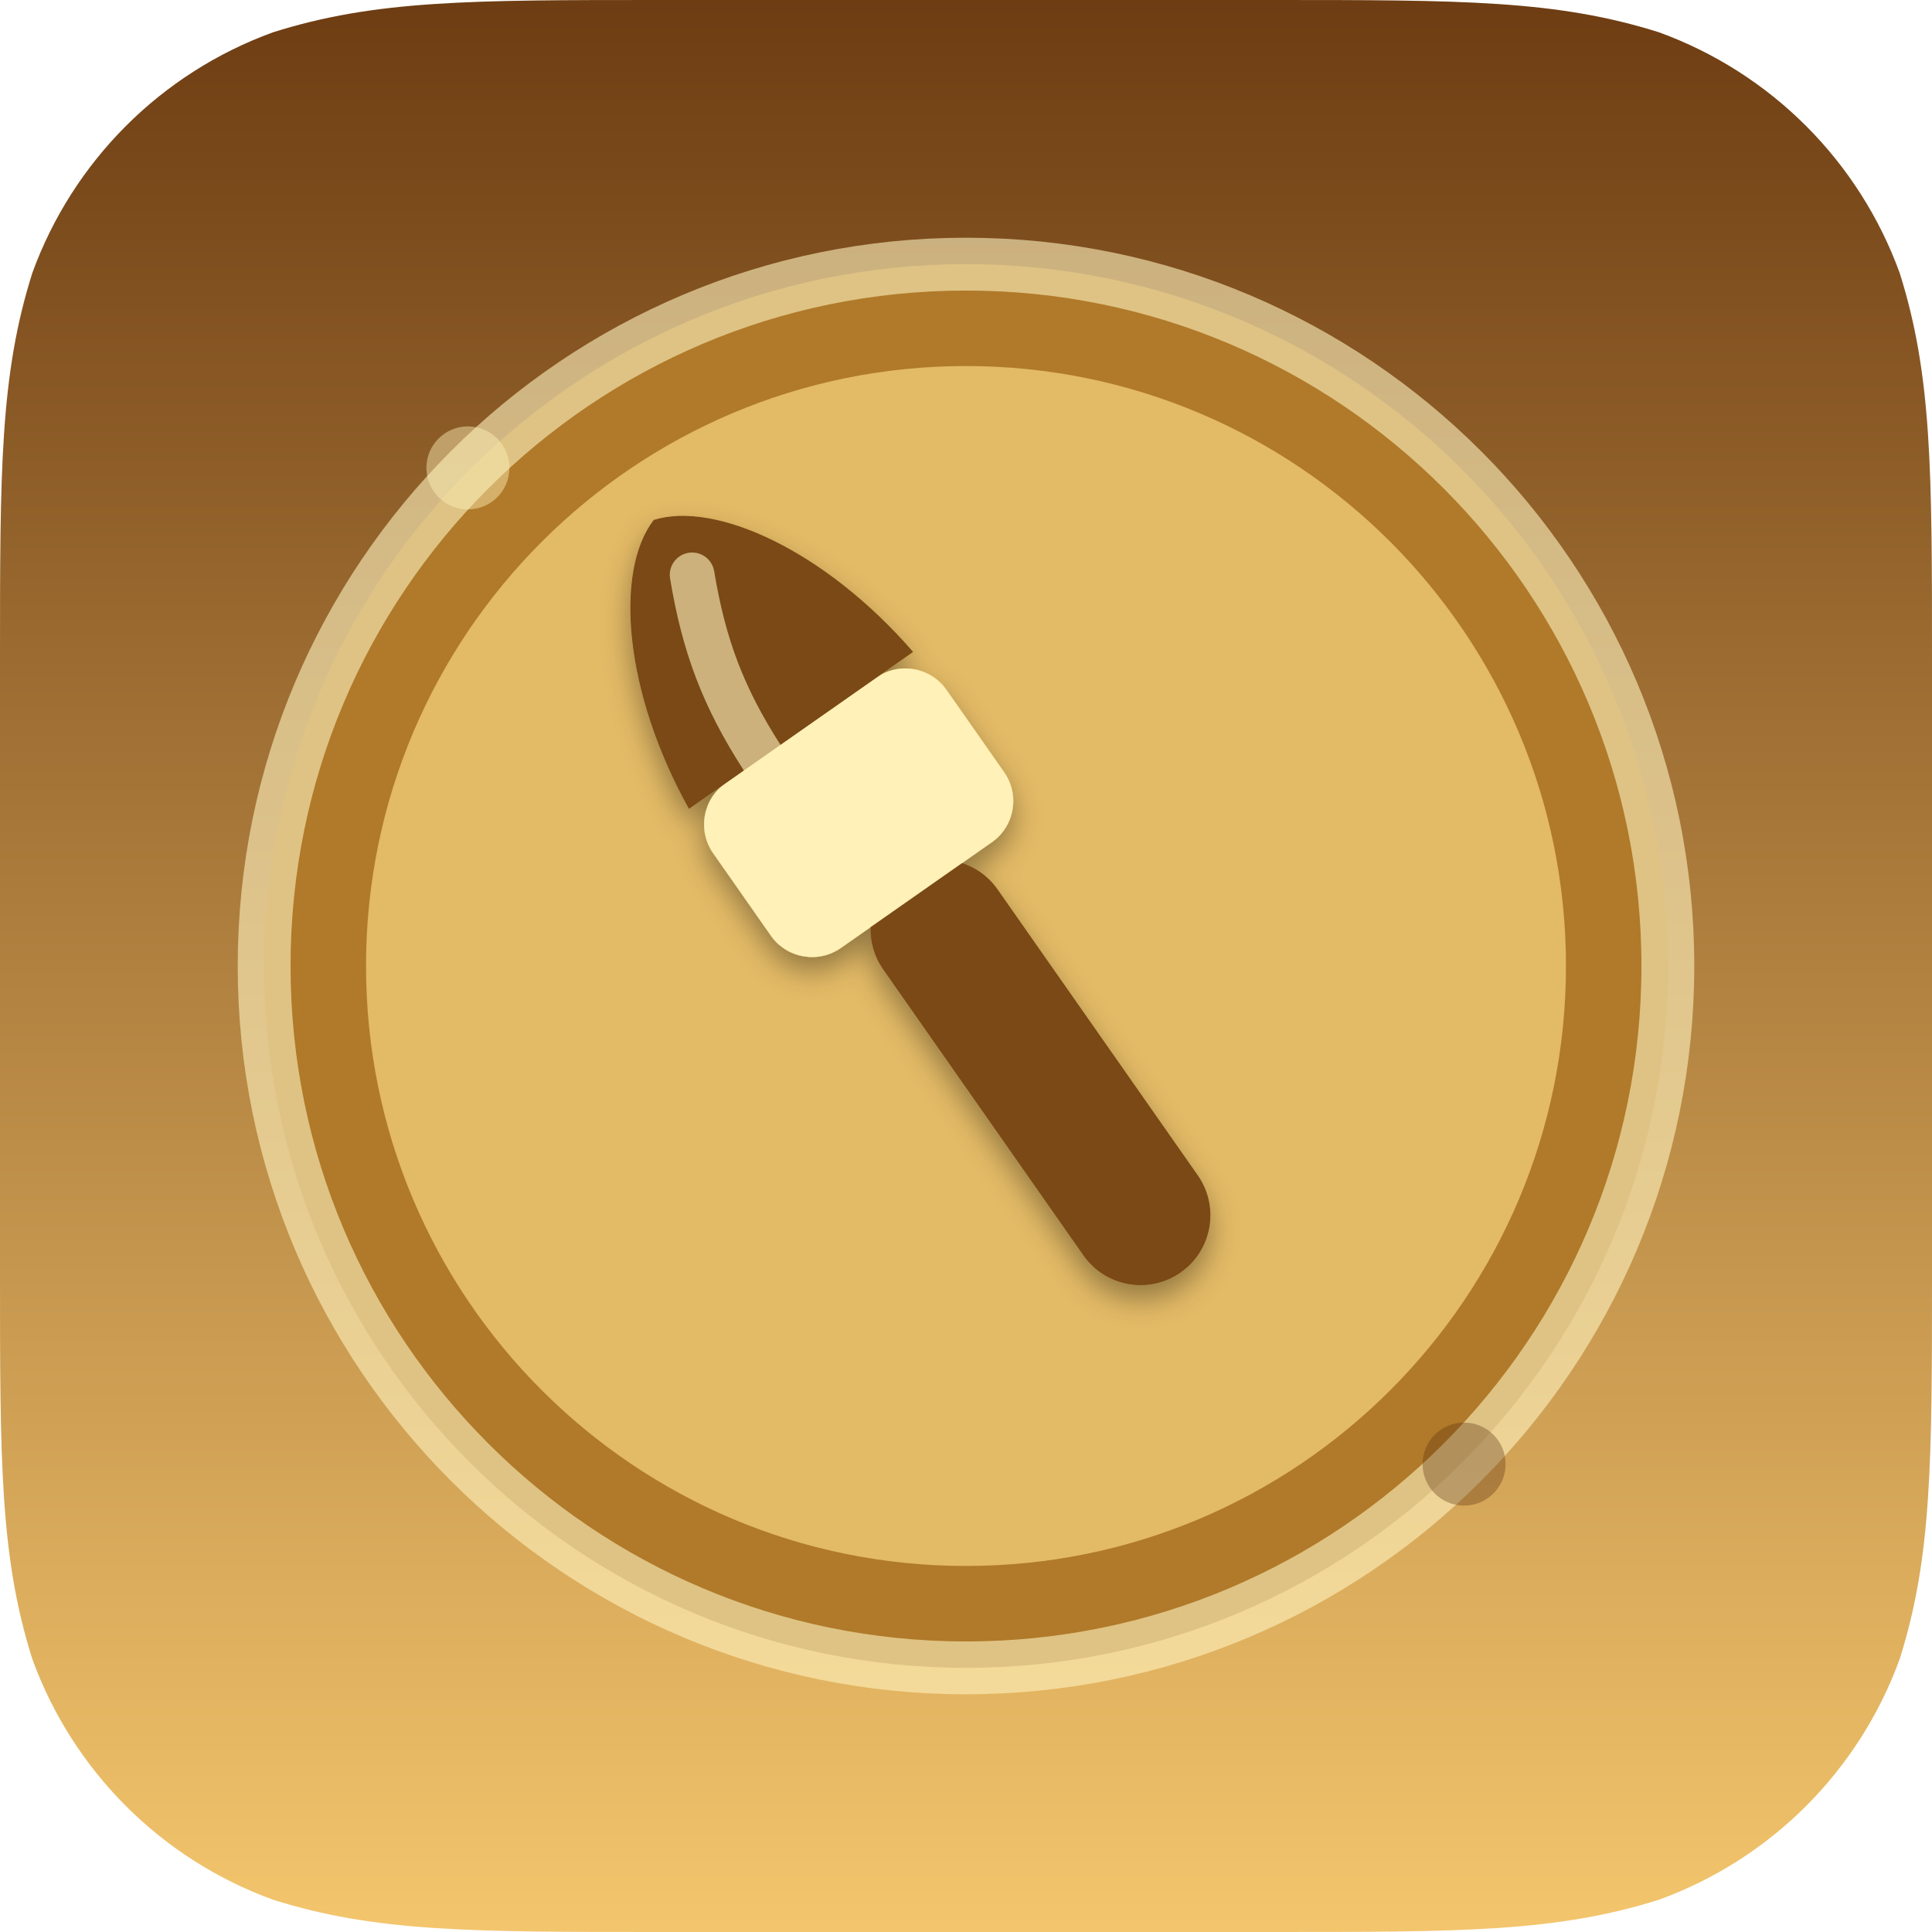
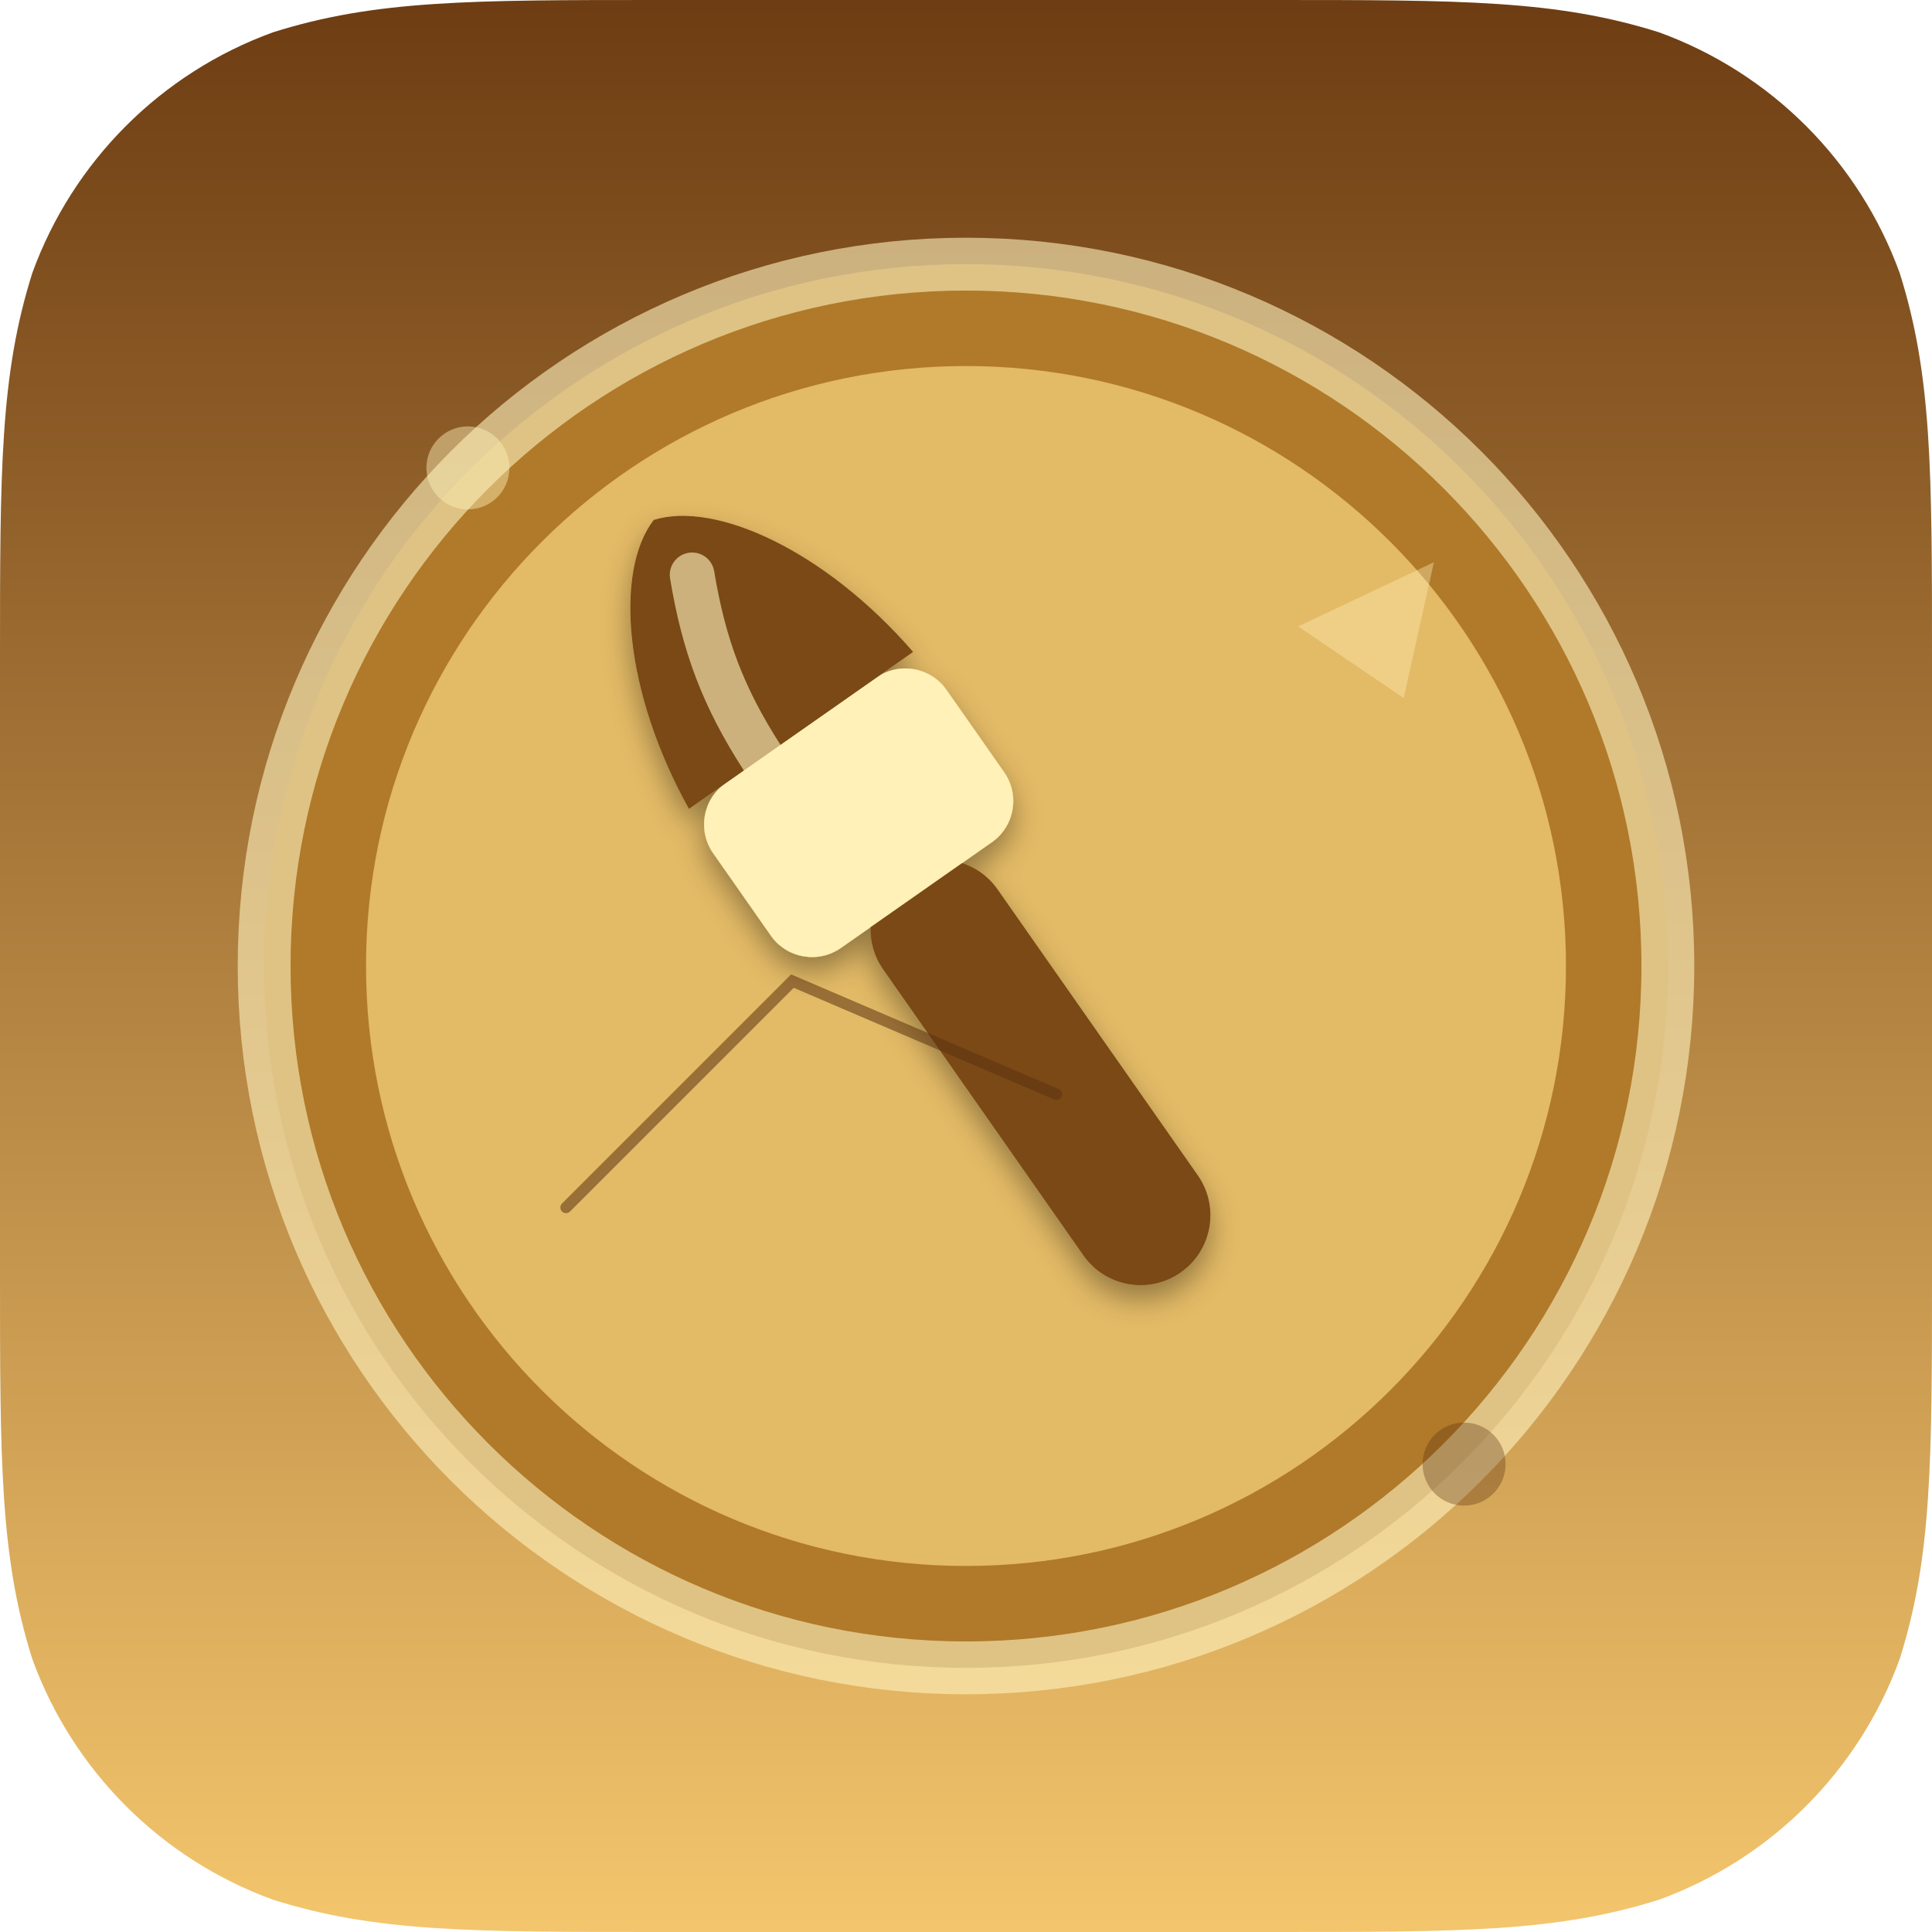
<svg xmlns="http://www.w3.org/2000/svg" viewBox="0 0 1024 1024" width="1024" height="1024" role="img" aria-label="Arcade Tokens Appearance">
  <defs>
    <clipPath id="sq">
      <path d="M 350.06 0 L 673.94 0 C 774.74 0 825.13 0 879.39 17.15 L 879.39 17.15 C 938.62 38.71 985.29 85.38 1006.85 144.61 C 1024 198.87 1024 249.26 1024 350.06 L 1024 673.94 C 1024 774.74 1024 825.13 1006.85 879.39 L 1006.85 879.39 C 985.29 938.62 938.62 985.29 879.39 1006.85 C 825.13 1024 774.74 1024 673.94 1024 L 350.06 1024 C 249.26 1024 198.87 1024 144.61 1006.85 L 144.61 1006.85 C 85.38 985.29 38.71 938.62 17.15 879.39 C 0 825.13 0 774.74 0 673.94 L 0 350.06 C 0 249.26 0 198.87 17.15 144.61 L 17.15 144.61 C 38.71 85.38 85.38 38.71 144.61 17.15 C 198.87 0 249.26 0 350.06 0 Z" />
    </clipPath>
    <linearGradient id="bgarcadetokensappearance" x1="0" y1="0" x2="0" y2="1">
      <stop offset="0" stop-color="#6d3c12" />
      <stop offset="1" stop-color="#f4c66d" />
    </linearGradient>
    <filter id="sharcadetokensappearance" x="-20%" y="-20%" width="140%" height="140%">
      <feDropShadow dx="0" dy="10" stdDeviation="10" flood-color="#000" flood-opacity=".35" />
    </filter>
  </defs>
  <g clip-path="url(#sq)">
    <rect width="1024" height="1024" fill="url(#bgarcadetokensappearance)" />
    <circle cx="512" cy="512" r="372" fill="#b07a2a" />
    <circle cx="512" cy="512" r="318" fill="#f6d27d" opacity=".72" />
    <circle cx="512" cy="512" r="372" fill="none" stroke="#fff3bf" stroke-width="28" opacity=".6" />
    <g filter="url(#sharcadetokensappearance)" transform="translate(512 512) scale(.74) translate(-512 -512)">
      <g transform="rotate(-35 512 512)">
        <rect x="462" y="430" width="100" height="350" rx="50" fill="#7a4a17" />
        <rect x="410" y="306" width="204" height="144" rx="36" fill="#fff1b8" />
        <path d="M 414 306 C 424 210 468 136 512 122 C 556 136 600 210 610 306 Z" fill="#7a4a17" />
        <path d="M 512 170 C 490 216 480 254 478 306" fill="none" stroke="#fff1b8" stroke-width="32" stroke-linecap="round" opacity=".62" />
      </g>
    </g>
    <circle cx="248" cy="248" r="22" fill="#fff1b8" opacity=".45" />
    <circle cx="776" cy="776" r="22" fill="#5b310f" opacity=".35" />
+     <g transform="rotate(0 512 512)" opacity=".55">
+       <path d="M 300 640 L 420 520 L 560 580" stroke="#5b310f" stroke-width="6" fill="none" stroke-linecap="round" />
+     </g>
+     <path d="M 688 332 L 760 298 L 744 370 Z" fill="#fff1b8" opacity=".38" />
  </g>
</svg>
